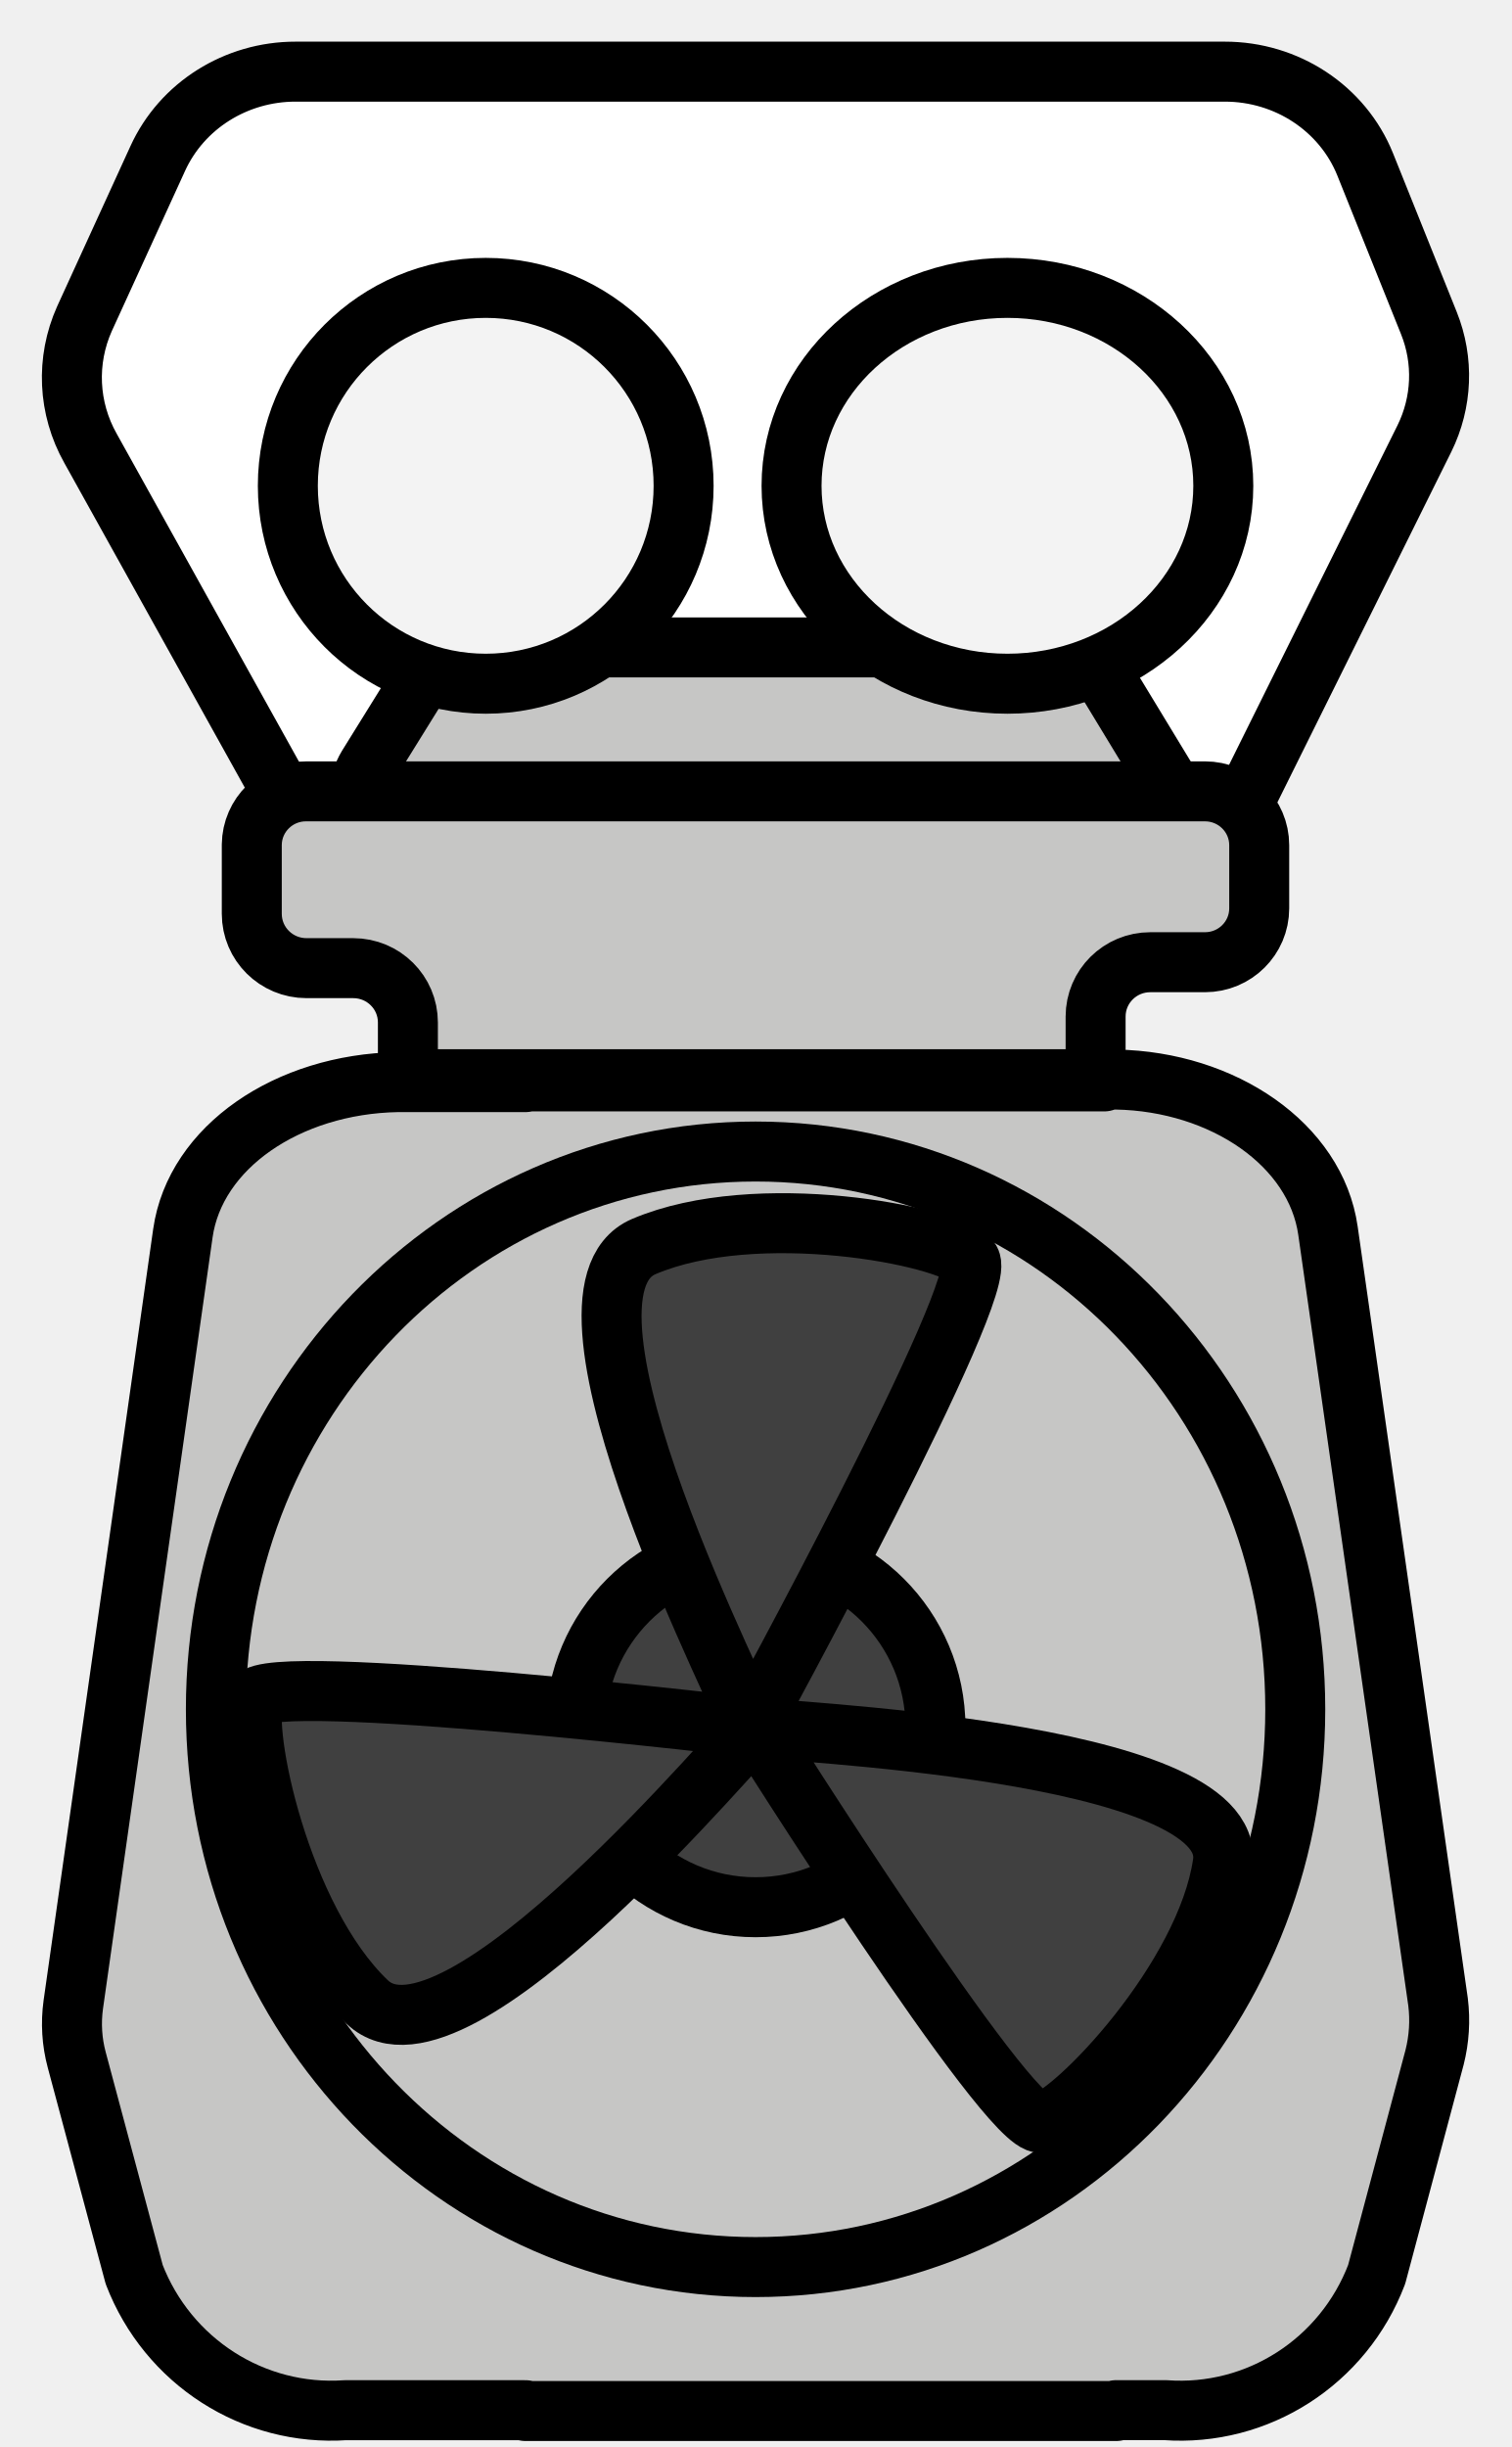
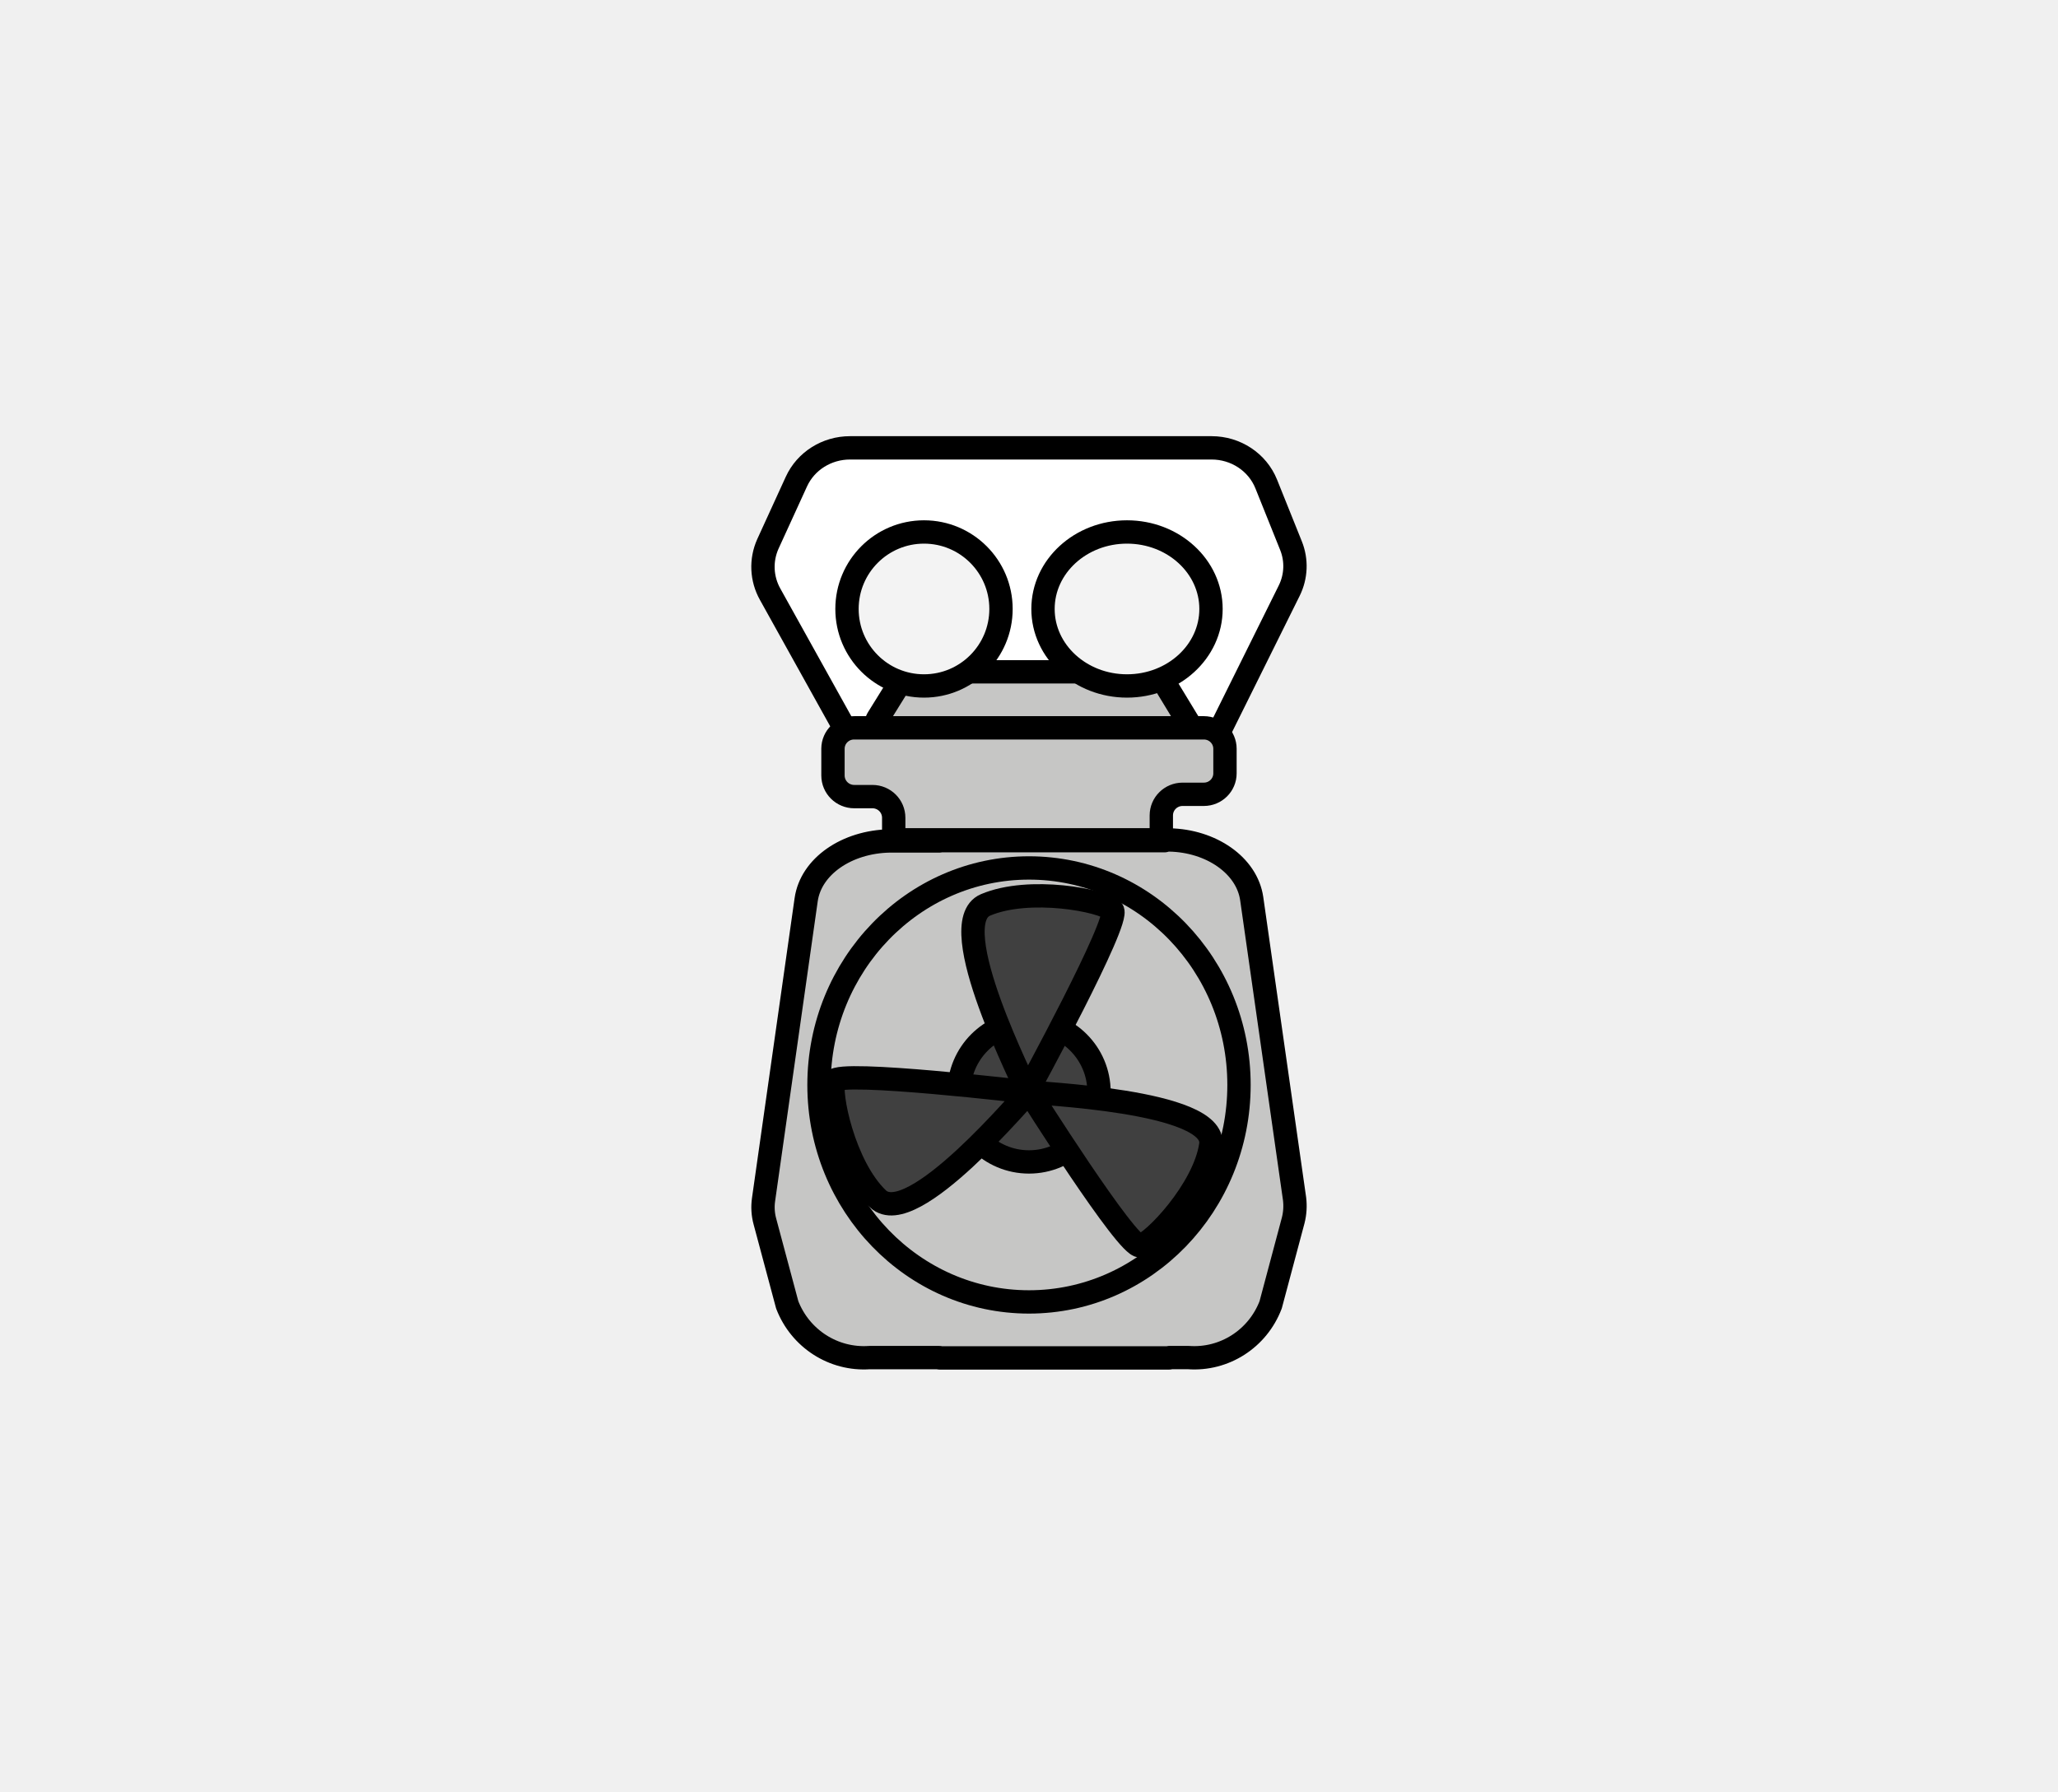
- <svg xmlns="http://www.w3.org/2000/svg" width="42" height="68" overflow="hidden">
+ <svg xmlns="http://www.w3.org/2000/svg" width="147.0px" height="128.0px" overflow="hidden" viewBox="-52.5 -30.0 147.0 128.0">
+   <rect id="bounding-box" x="-52.5" y="-30.0" width="147.0" height="128.0" fill="none" pointer-events="all" />
  <g transform="translate(-945 -120)">
    <path d="M953.371 142.991 947.515 132.458C946.889 131.346 946.828 130.018 947.348 128.857L949.384 124.406C950.053 122.937 951.557 121.989 953.218 121.991L979.039 121.991C980.766 121.989 982.316 123.012 982.943 124.568L984.714 128.978C985.132 130.019 985.086 131.18 984.589 132.188L979.235 142.978" stroke="#000000" stroke-width="1.667" stroke-linecap="round" stroke-linejoin="round" stroke-miterlimit="10" fill="#FFFFFF" fill-rule="evenodd" />
    <path d="M955.222 141.29 956.824 138.709C957.1 138.263 957.591 137.991 958.119 137.991L974.331 137.991C974.866 137.991 975.363 138.269 975.64 138.723L977.785 142.256C978.215 142.978 977.973 143.91 977.244 144.335 977.207 144.357 977.169 144.378 977.13 144.396L971.838 146.852C971.529 146.995 971.18 147.029 970.849 146.949L956.169 143.554C955.348 143.356 954.842 142.535 955.041 141.721 955.07 141.605 955.112 141.493 955.167 141.387L955.167 141.387Z" stroke="#000000" stroke-width="1.667" stroke-linecap="round" stroke-linejoin="round" stroke-miterlimit="10" fill="#C6C6C5" fill-rule="evenodd" />
    <path d="M975.844 150 976.022 150C979 150.055 981.568 151.809 981.909 154.199L984.969 175.636C985.032 176.148 984.999 176.669 984.873 177.169L983.262 183.205C982.337 185.632 979.953 187.162 977.388 186.976L976.024 186.976 976.024 187 959.605 187 959.605 186.977 954.604 186.977C952.041 187.154 949.662 185.626 948.73 183.207L947.132 177.24C946.998 176.74 946.966 176.219 947.037 175.706L950.083 154.27C950.424 151.88 952.992 150.126 956.052 150.071L959.605 150.071 959.605 150.052 975.687 150.052Z" stroke="#000000" stroke-width="1.667" stroke-linecap="round" stroke-linejoin="round" stroke-miterlimit="10" fill="#C6C6C5" fill-rule="evenodd" />
    <path d="M975.451 149.991 975.451 148.249C975.451 147.414 976.131 146.739 976.971 146.739L978.491 146.739C979.323 146.739 979.998 146.07 979.998 145.243 979.998 145.239 979.998 145.234 979.998 145.23L979.998 143.487C979.998 142.661 979.323 141.991 978.491 141.991L953.518 141.991C952.686 141.983 952.006 142.647 951.998 143.473 951.998 143.477 951.998 143.483 951.998 143.487L951.998 145.394C951.998 146.229 952.678 146.904 953.518 146.904L954.817 146.904C955.657 146.904 956.337 147.579 956.337 148.413L956.337 149.991Z" stroke="#000000" stroke-width="1.667" stroke-linecap="round" stroke-linejoin="round" stroke-miterlimit="10" fill="#C6C6C5" fill-rule="evenodd" />
    <path d="M981 167.5C981 176.06 974.284 183 966 183 957.716 183 951 176.06 951 167.5 951 158.94 957.716 152 966 152 974.284 152 981 158.94 981 167.5Z" stroke="#000000" stroke-width="1.667" stroke-linecap="round" stroke-linejoin="round" stroke-miterlimit="10" fill="#C6C6C5" fill-rule="evenodd" />
    <path d="M971 168C971 170.761 968.761 173 966 173 963.239 173 961 170.761 961 168 961 165.239 963.239 163 966 163 968.761 163 971 165.239 971 168Z" stroke="#000000" stroke-width="1.667" stroke-linecap="round" stroke-linejoin="round" stroke-miterlimit="10" fill="#404040" fill-rule="evenodd" />
    <path d="M965.859 167.992C965.859 167.684 959.76 155.976 962.893 154.641 966.026 153.306 971.342 154.334 971.958 155.015 972.574 155.696 965.859 167.992 965.859 167.992Z" stroke="#000000" stroke-width="1.667" stroke-linecap="round" stroke-linejoin="round" stroke-miterlimit="10" fill="#404040" fill-rule="evenodd" />
    <path d="M965.998 167.992C966.263 168.126 979.449 168.564 978.986 171.776 978.523 174.988 974.842 178.808 973.942 178.99 973.041 179.173 965.998 167.992 965.998 167.992Z" stroke="#000000" stroke-width="1.667" stroke-linecap="round" stroke-linejoin="round" stroke-miterlimit="10" fill="#404040" fill-rule="evenodd" />
    <path d="M965.998 168.016C965.728 168.143 957.652 177.96 955.208 175.636 952.765 173.312 951.698 168.016 952.07 167.216 952.443 166.416 965.998 168.016 965.998 168.016Z" stroke="#000000" stroke-width="1.667" stroke-linecap="round" stroke-linejoin="round" stroke-miterlimit="10" fill="#404040" fill-rule="evenodd" />
    <path d="M953 133.5C953 130.462 955.462 128 958.5 128 961.538 128 964 130.462 964 133.5 964 136.538 961.538 139 958.5 139 955.462 139 953 136.538 953 133.5Z" stroke="#000000" stroke-width="1.667" stroke-linecap="round" stroke-linejoin="round" stroke-miterlimit="10" fill="#F3F3F3" fill-rule="evenodd" />
    <path d="M967 133.5C967 130.462 969.686 128 973 128 976.314 128 979 130.462 979 133.5 979 136.538 976.314 139 973 139 969.686 139 967 136.538 967 133.5Z" stroke="#000000" stroke-width="1.667" stroke-linecap="round" stroke-linejoin="round" stroke-miterlimit="10" fill="#F3F3F3" fill-rule="evenodd" />
  </g>
</svg>
